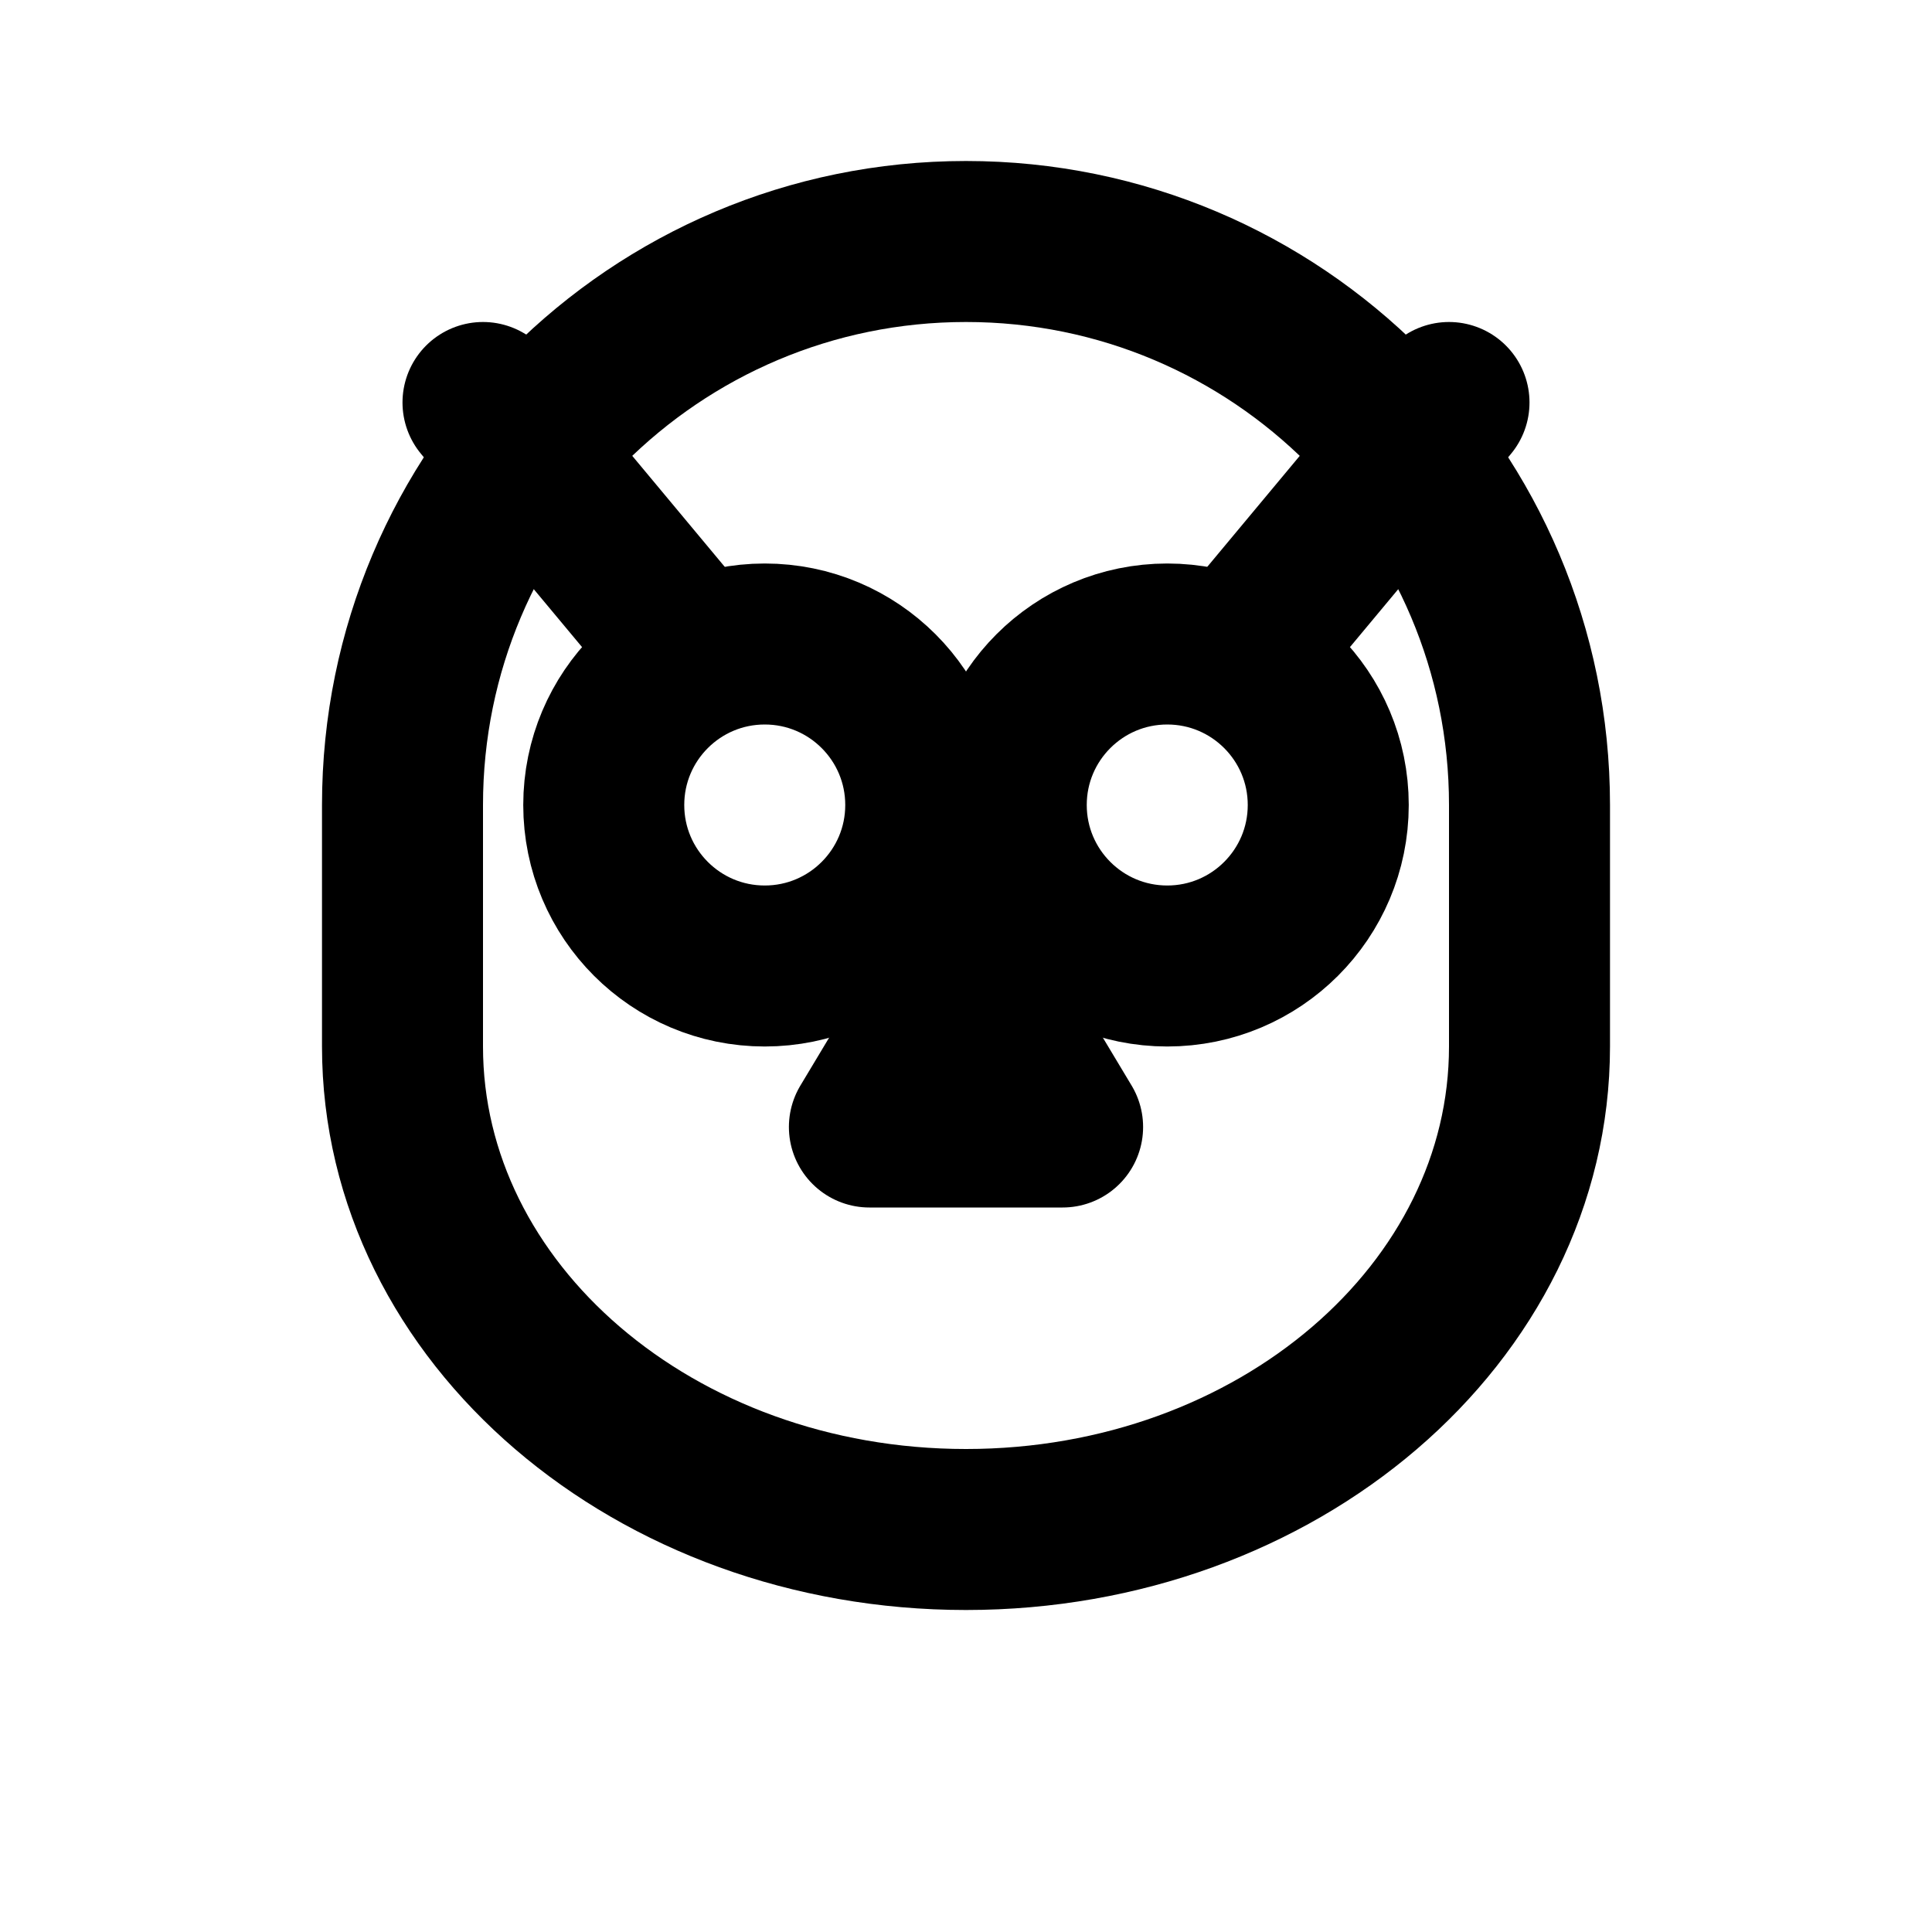
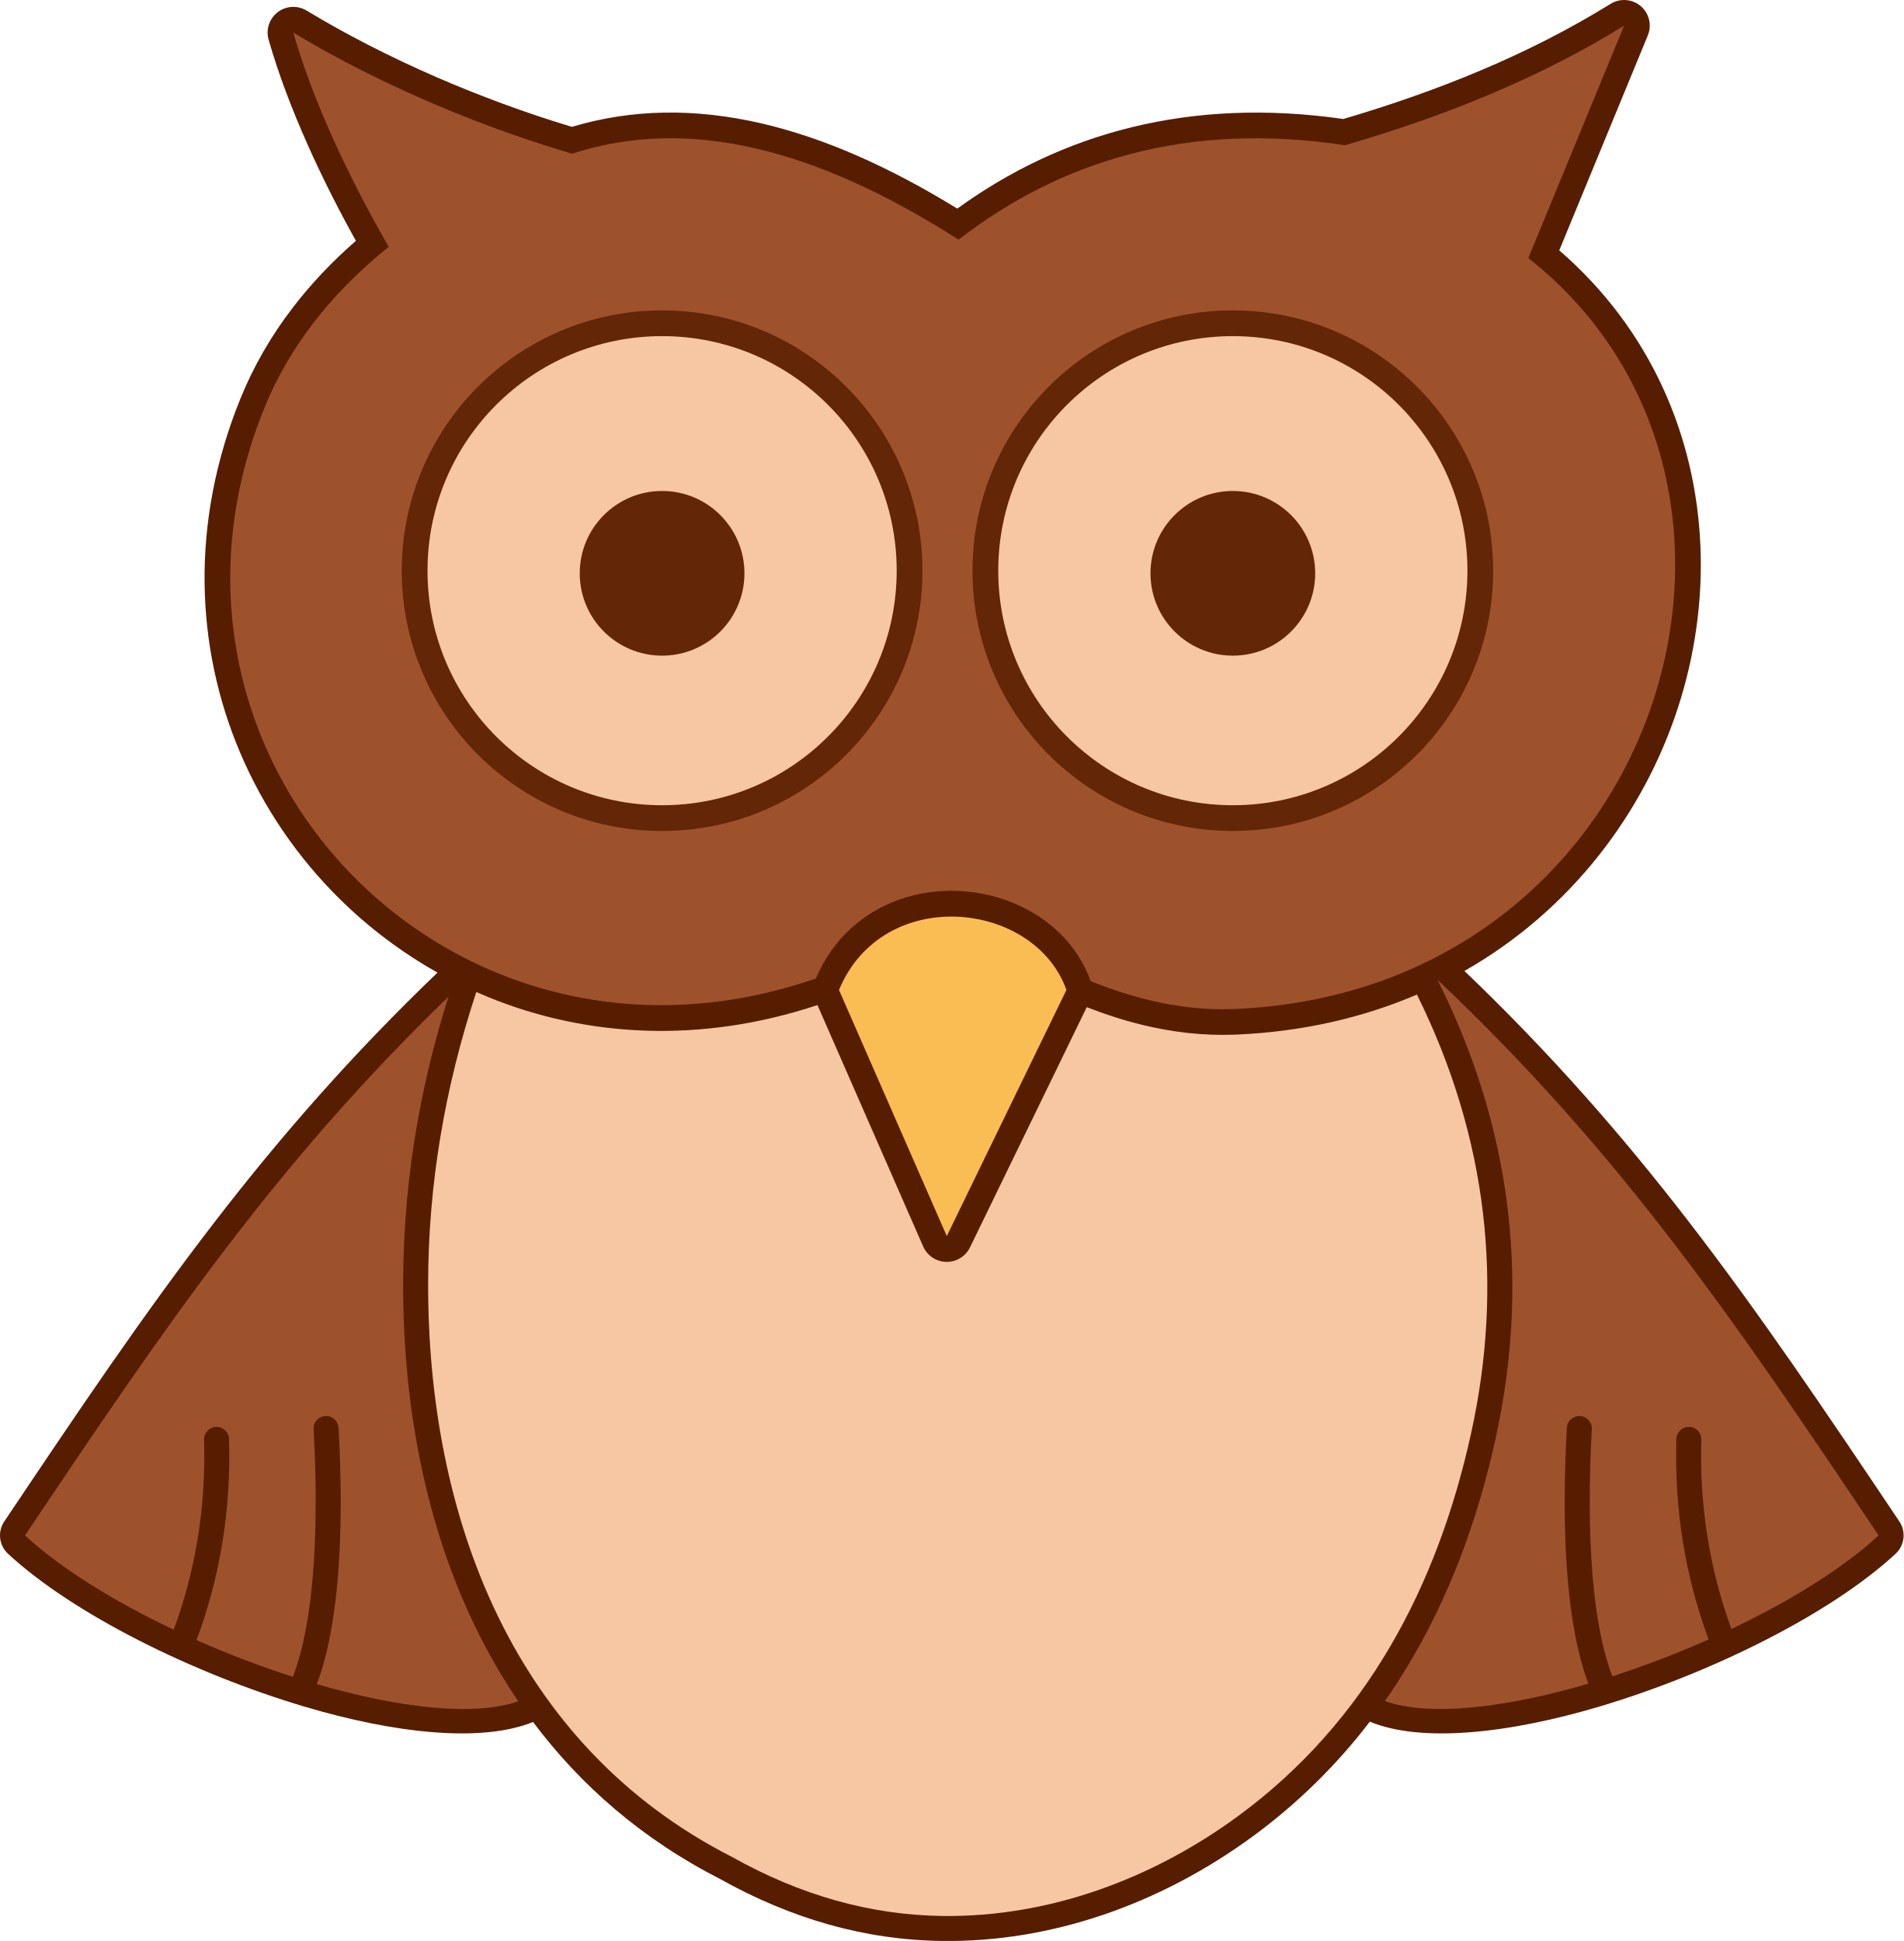
- <svg xmlns="http://www.w3.org/2000/svg" viewBox="0 0 24 24" fill="none" stroke="currentColor" stroke-width="2" stroke-linecap="round" stroke-linejoin="round">
-   <path d="M5 10a7 7 0 0 1 14 0v3a7 6 0 0 1-14 0Z" />
-   <path d="M6 5l2.5 3M18 5l-2.5 3" />
-   <circle cx="9.5" cy="10" r="2" />
-   <circle cx="14.5" cy="10" r="2" />
-   <path d="M12 12l-1.2 2h2.4Z" />
+ <svg xmlns="http://www.w3.org/2000/svg" shape-rendering="geometricPrecision" text-rendering="geometricPrecision" image-rendering="optimizeQuality" fill-rule="evenodd" clip-rule="evenodd" viewBox="0 0 502.001 511.931">
+   <path fill="#571D00" fill-rule="nonzero" d="M386.184 256.085c22.774 21.806 41.441 43.195 58.756 65.606 19.054 24.66 36.469 50.545 55.944 79.599 1.836 2.738 1.343 6.358-1.012 8.523-17.287 15.987-48.823 31.558-78.023 40.263-24.074 7.177-47.1 9.636-60.613 4.003a151.754 151.754 0 01-30.843 30.235c-12.093 8.876-25.502 15.988-39.679 20.778-13.548 4.576-27.799 7.013-42.274 6.829a115.128 115.128 0 01-29.781-4.31c-9.696-2.719-19.261-6.715-28.683-11.993-20.548-10.474-36.852-24.693-49.411-41.456-13.542 5.525-36.453 3.056-60.407-4.086-29.199-8.705-60.736-24.276-78.027-40.258a6.605 6.605 0 01-.82-8.807c19.4-28.941 36.765-54.738 55.757-79.32 17.2-22.264 35.733-43.518 58.304-65.173a121.328 121.328 0 01-25.765-19.393c-11.169-11.018-20.179-24.185-26.35-38.78-11.702-27.681-13.179-60.419.171-93.278 3.409-8.398 7.998-16.403 13.823-23.989 4.716-6.141 10.239-12.003 16.602-17.566-4.518-8.122-8.862-16.673-12.687-25.264-4.173-9.369-7.76-18.798-10.336-27.794a6.784 6.784 0 014.668-8.379 6.761 6.761 0 015.357.717c10.075 6.092 21.764 12.137 34.338 17.599l.022.01c11.246 4.872 23.274 9.348 35.595 13.055 15.956-4.773 32.584-4.94 49.985-.914 16.493 3.819 33.677 11.432 51.648 22.477 13.698-9.919 28.983-17.301 46.017-21.466 16.913-4.136 35.468-5.08 55.792-2.17 12.637-3.719 24.818-7.982 36.431-12.898 11.986-5.075 23.377-10.859 34.059-17.476a6.766 6.766 0 019.308 2.202 6.758 6.758 0 01.499 6.124l-23.359 56.7c24.141 20.891 36.053 49.154 37.231 78.094.587 14.352-1.47 28.85-5.979 42.669a125.28 125.28 0 01-20.738 38.708c-9.512 12.051-21.421 22.544-35.52 30.579z" />
+   <path fill="#9E522B" d="M136.662 448.698c-11.656 4.125-31.69 1.714-53.113-4.514 2.851-7.499 4.611-17.101 5.52-27.844 1.032-12.185.984-25.959.21-39.839a3.302 3.302 0 00-6.592.36c.755 13.547.801 27.005-.21 38.937-.876 10.358-2.543 19.486-5.22 26.378l-.029.075a260.593 260.593 0 01-25.402-9.677 137.102 137.102 0 006.796-25.573c1.505-9.167 2.053-18.349 1.779-27.529a3.298 3.298 0 00-6.592.181c.262 8.755-.262 17.524-1.702 26.289a130.412 130.412 0 01-6.295 23.879c-15.628-7.401-29.707-16.078-39.211-24.861 36.415-54.323 65.582-97.506 111.664-142.087-3.467 10.948-6.185 21.927-8.146 32.931a244.621 244.621 0 00-3.807 42.443c-.083 33.879 6.475 67.308 21.555 95.822a154.044 154.044 0 008.795 14.629zM379.08 258.412c48.807 46.179 78.7 90.416 116.327 146.548-9.424 8.708-23.346 17.312-38.815 24.672a130.473 130.473 0 01-6.225-23.69c-1.44-8.765-1.964-17.534-1.702-26.289a3.298 3.298 0 00-6.592-.181c-.274 9.18.274 18.362 1.779 27.529a137.11 137.11 0 006.729 25.398 261.082 261.082 0 01-25.387 9.717c-2.664-6.886-4.325-15.99-5.197-26.318-1.011-11.932-.966-25.39-.211-38.937a3.302 3.302 0 00-6.592-.36c-.773 13.88-.822 27.654.211 39.839.903 10.684 2.651 20.24 5.473 27.721-21.662 6.342-41.952 8.804-53.665 4.585a161.13 161.13 0 005.669-8.682c11.176-18.37 18.77-38.894 23.532-60.603 4.715-21.483 5.72-42.936 2.69-64.272-2.703-19.031-8.635-37.945-18.024-56.677z" />
+   <path fill="#F7C6A3" d="M373.66 262.309c18.775 37.975 22.844 76.7 14.295 115.657-8.843 40.292-27.63 76.188-61.464 101.024-22.616 16.598-49.898 26.702-77.975 26.341-18.892-.24-37.393-5.411-55.493-15.578-57.627-29.345-80.274-89.533-80.121-151.506.064-25.716 4.329-51.252 12.705-76.606 1.109.491 2.23.966 3.358 1.424 25.604 10.4 55.634 12.305 86.605 2.018l27.821 63.539a6.78 6.78 0 003.326 3.521 6.806 6.806 0 009.085-3.171l30.785-63.34c4.862 1.896 9.816 3.507 14.869 4.726 7.858 1.896 15.948 2.858 24.274 2.521 17.699-.722 33.732-4.484 47.93-10.57z" />
+   <path fill="#9E522B" d="M102.514 65.084C92.341 47.462 82.677 27.191 77.354 8.598c19.757 11.955 45.994 23.864 73.511 31.938 30.733-9.985 64.404-1.28 101.926 22.679 26.926-20.869 60.42-31.197 101.893-24.911 26.812-7.783 51.65-17.935 73.61-31.54L403.036 68.06c75.954 59.952 34.933 193.468-77.571 198.057-13.201.538-25.792-2.488-37.841-7.349-3.48-9.716-11.119-16.757-20.287-20.568-4.663-1.938-9.763-3.042-14.923-3.225-5.184-.186-10.414.554-15.309 2.297-9.248 3.294-17.372 10.059-21.963 20.801-96.256 33.365-183.09-57.762-145.43-150.46 6.377-15.695 17.153-29.925 32.802-42.529z" />
+   <path fill="#632607" fill-rule="nonzero" d="M174.6 81.863c18.956 0 36.122 7.686 48.545 20.108 12.423 12.424 20.109 29.589 20.109 48.544 0 18.956-7.686 36.122-20.109 48.545-12.423 12.423-29.591 20.109-48.545 20.109-18.957 0-36.121-7.686-48.544-20.109-12.423-12.423-20.109-29.589-20.109-48.545 0-18.955 7.686-36.12 20.109-48.544 12.423-12.422 29.589-20.108 48.544-20.108zM325.109 81.863c18.955 0 36.122 7.686 48.544 20.108 12.424 12.424 20.11 29.589 20.11 48.544 0 18.956-7.686 36.122-20.11 48.545-12.422 12.423-29.587 20.109-48.544 20.109-18.955 0-36.12-7.686-48.544-20.109-12.422-12.423-20.108-29.589-20.108-48.545 0-18.955 7.686-36.12 20.109-48.544 12.423-12.422 29.588-20.108 48.543-20.108z" />
+   <path fill="#F7C6A3" d="M325.109 88.652c34.168 0 61.865 27.697 61.865 61.863 0 34.168-27.697 61.865-61.865 61.865-34.166 0-61.863-27.697-61.863-61.865 0-34.166 27.697-61.863 61.863-61.863zm-150.509 0c34.168 0 61.866 27.697 61.866 61.863 0 34.168-27.698 61.865-61.866 61.865-34.167 0-61.865-27.697-61.865-61.865 0-34.166 27.698-61.863 61.865-61.863z" />
+   <path fill="#632607" d="M325.109 129.493c11.992 0 21.715 9.723 21.715 21.716 0 11.991-9.723 21.714-21.715 21.714-11.993 0-21.714-9.723-21.714-21.714 0-11.993 9.721-21.716 21.714-21.716zM174.6 129.493c11.993 0 21.714 9.723 21.714 21.716 0 11.991-9.721 21.714-21.714 21.714-11.992 0-21.715-9.723-21.715-21.714 0-11.993 9.723-21.716 21.715-21.716z" />
+   <path fill="#F9BD54" d="M249.674 326.015l-28.426-64.919c11.603-27.904 51.572-23.609 59.978 0l-31.552 64.919z" />
</svg>
